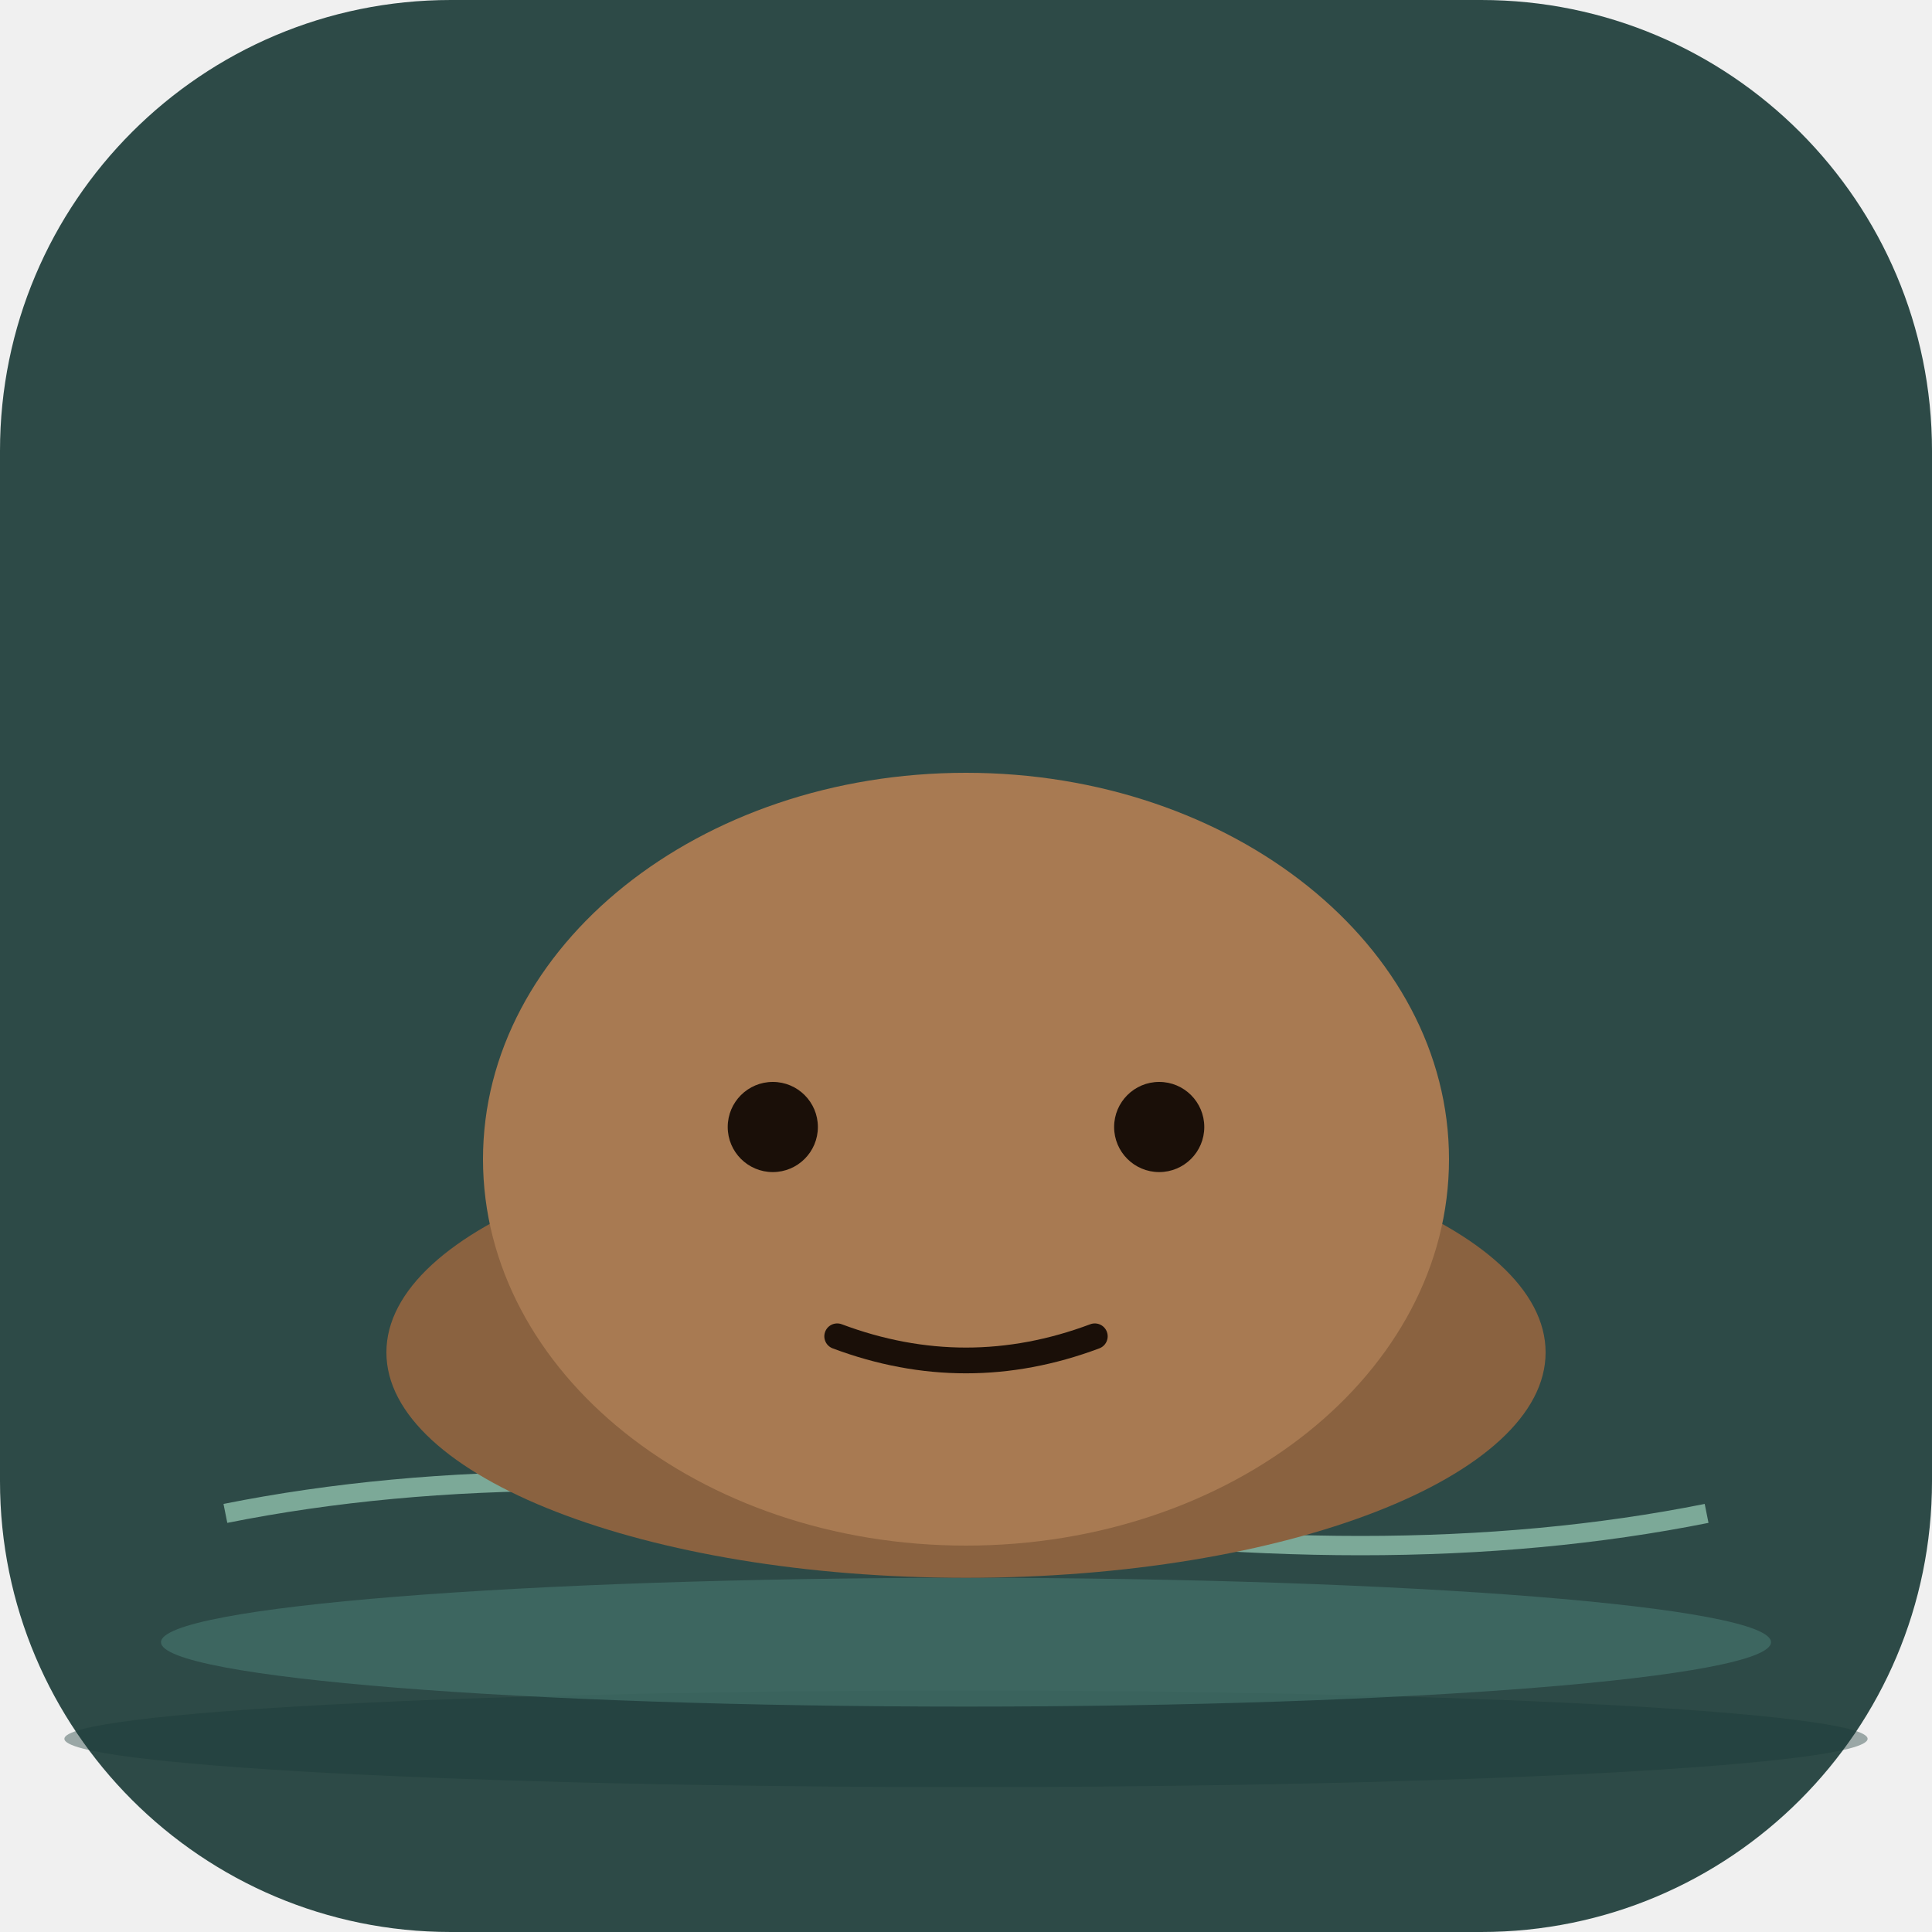
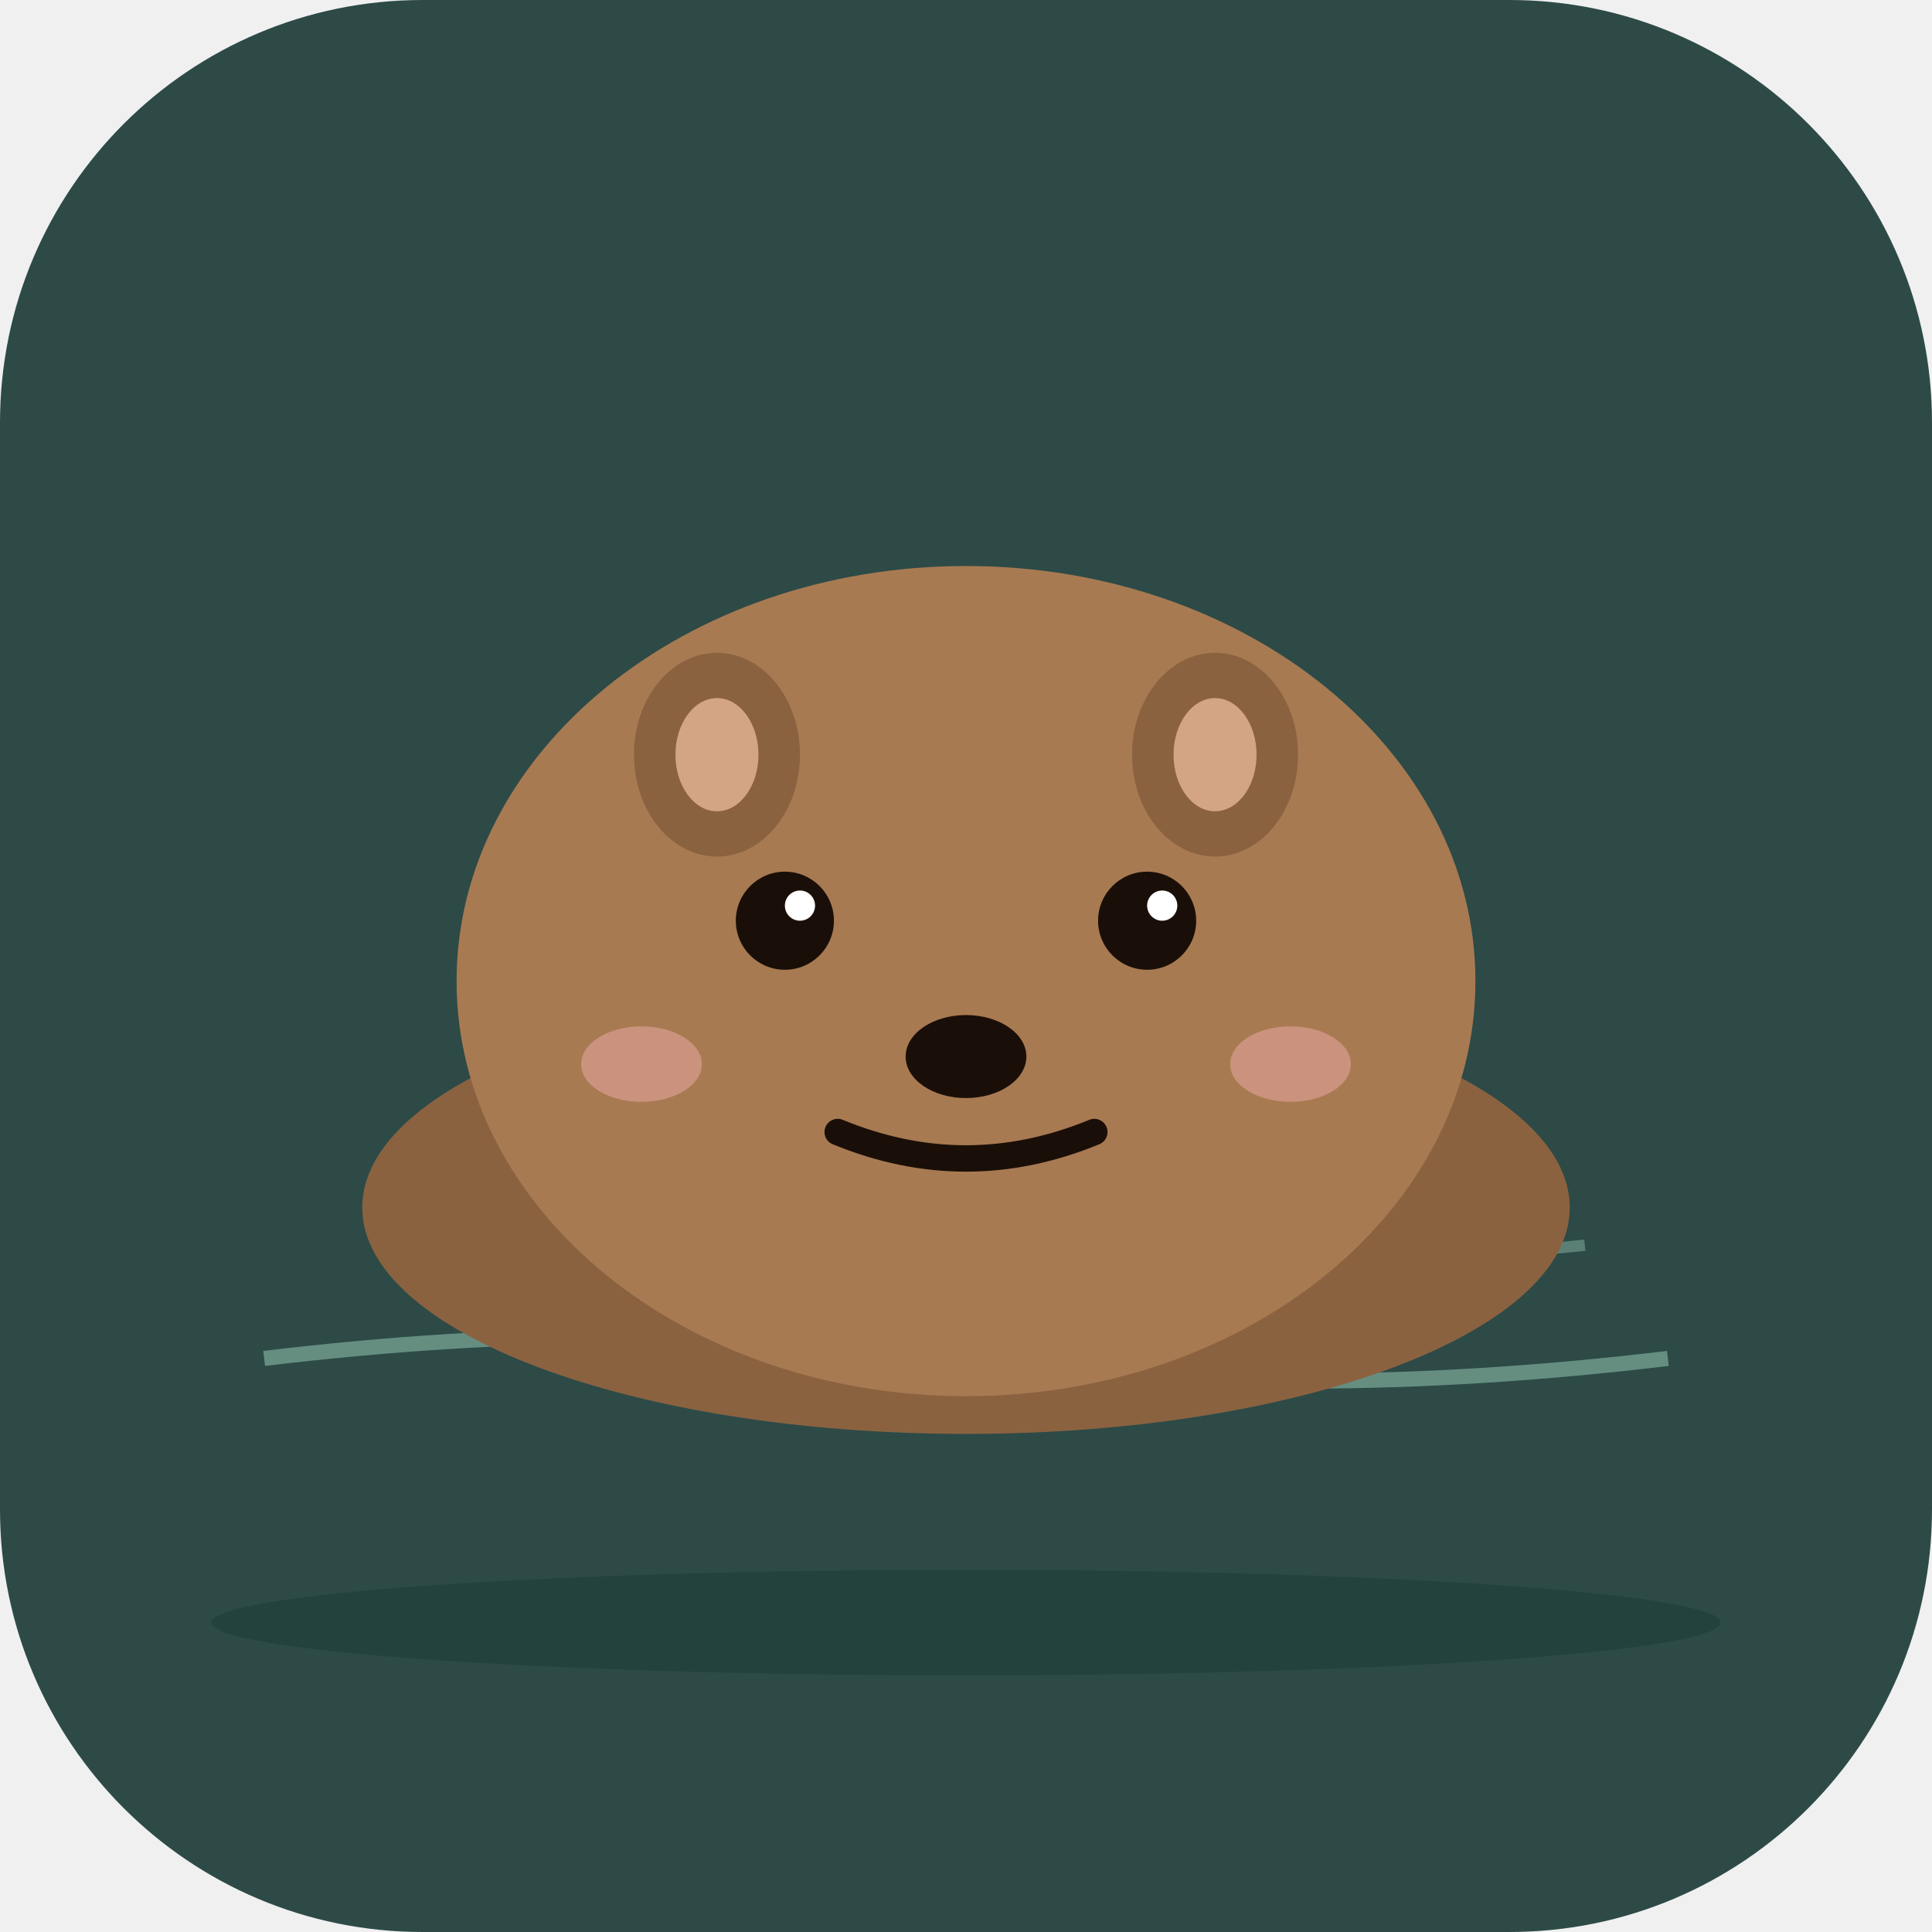
- <svg xmlns="http://www.w3.org/2000/svg" width="192" height="192" viewBox="0 0 120 120">
-   <rect width="120" height="120" rx="28" fill="#2d4a47" />
-   <ellipse cx="60" cy="108" rx="56" ry="3" fill="#1a3a36" opacity=".4" />
-   <ellipse cx="60" cy="102" rx="50" ry="4" fill="#4a7d75" opacity=".55" />
-   <path d="M14 94 Q34 90 60 94 T106 94" stroke="#9ed1bb" stroke-width="1.2" fill="none" opacity=".7" />
-   <ellipse cx="60" cy="84" rx="36" ry="14" fill="#8a6240" />
-   <ellipse cx="60" cy="72" rx="30" ry="24" fill="#a87a52" />
-   <circle cx="48" cy="70" r="2.8" fill="#1a0f08" />
-   <circle cx="72" cy="70" r="2.8" fill="#1a0f08" />
-   <path d="M52 83 Q60 86 68 83" stroke="#1a0f08" stroke-width="1.6" fill="none" stroke-linecap="round" />
+ <svg xmlns="http://www.w3.org/2000/svg" viewBox="0 0 512 512">
+   <rect width="512" height="512" rx="112" fill="#2d4a47" />
+   <ellipse cx="256" cy="430" rx="200" ry="14" fill="#1a3a36" opacity="0.5" />
+   <path d="M70 360 Q170 348 256 360 T442 360" stroke="#9ed1bb" stroke-width="4" fill="none" opacity="0.5" />
+   <path d="M100 330 Q190 320 256 330 T420 330" stroke="#9ed1bb" stroke-width="3" fill="none" opacity="0.4" />
+   <ellipse cx="256" cy="320" rx="160" ry="60" fill="#8a6240" />
+   <ellipse cx="256" cy="260" rx="135" ry="110" fill="#a87a52" />
+   <ellipse cx="190" cy="200" rx="22" ry="27" fill="#8a6240" />
+   <ellipse cx="322" cy="200" rx="22" ry="27" fill="#8a6240" />
+   <ellipse cx="190" cy="200" rx="11" ry="15" fill="#d4a584" />
+   <ellipse cx="322" cy="200" rx="11" ry="15" fill="#d4a584" />
+   <circle cx="208" cy="244" r="13" fill="#1a0f08" />
+   <circle cx="304" cy="244" r="13" fill="#1a0f08" />
+   <circle cx="212" cy="240" r="4" fill="#fff" />
+   <circle cx="308" cy="240" r="4" fill="#fff" />
+   <ellipse cx="256" cy="280" rx="16" ry="11" fill="#1a0f08" />
+   <path d="M222 300 Q256 314 290 300" stroke="#1a0f08" stroke-width="7" fill="none" stroke-linecap="round" />
+   <ellipse cx="170" cy="282" rx="16" ry="10" fill="#e8a8a0" opacity="0.55" />
+   <ellipse cx="342" cy="282" rx="16" ry="10" fill="#e8a8a0" opacity="0.55" />
</svg>
